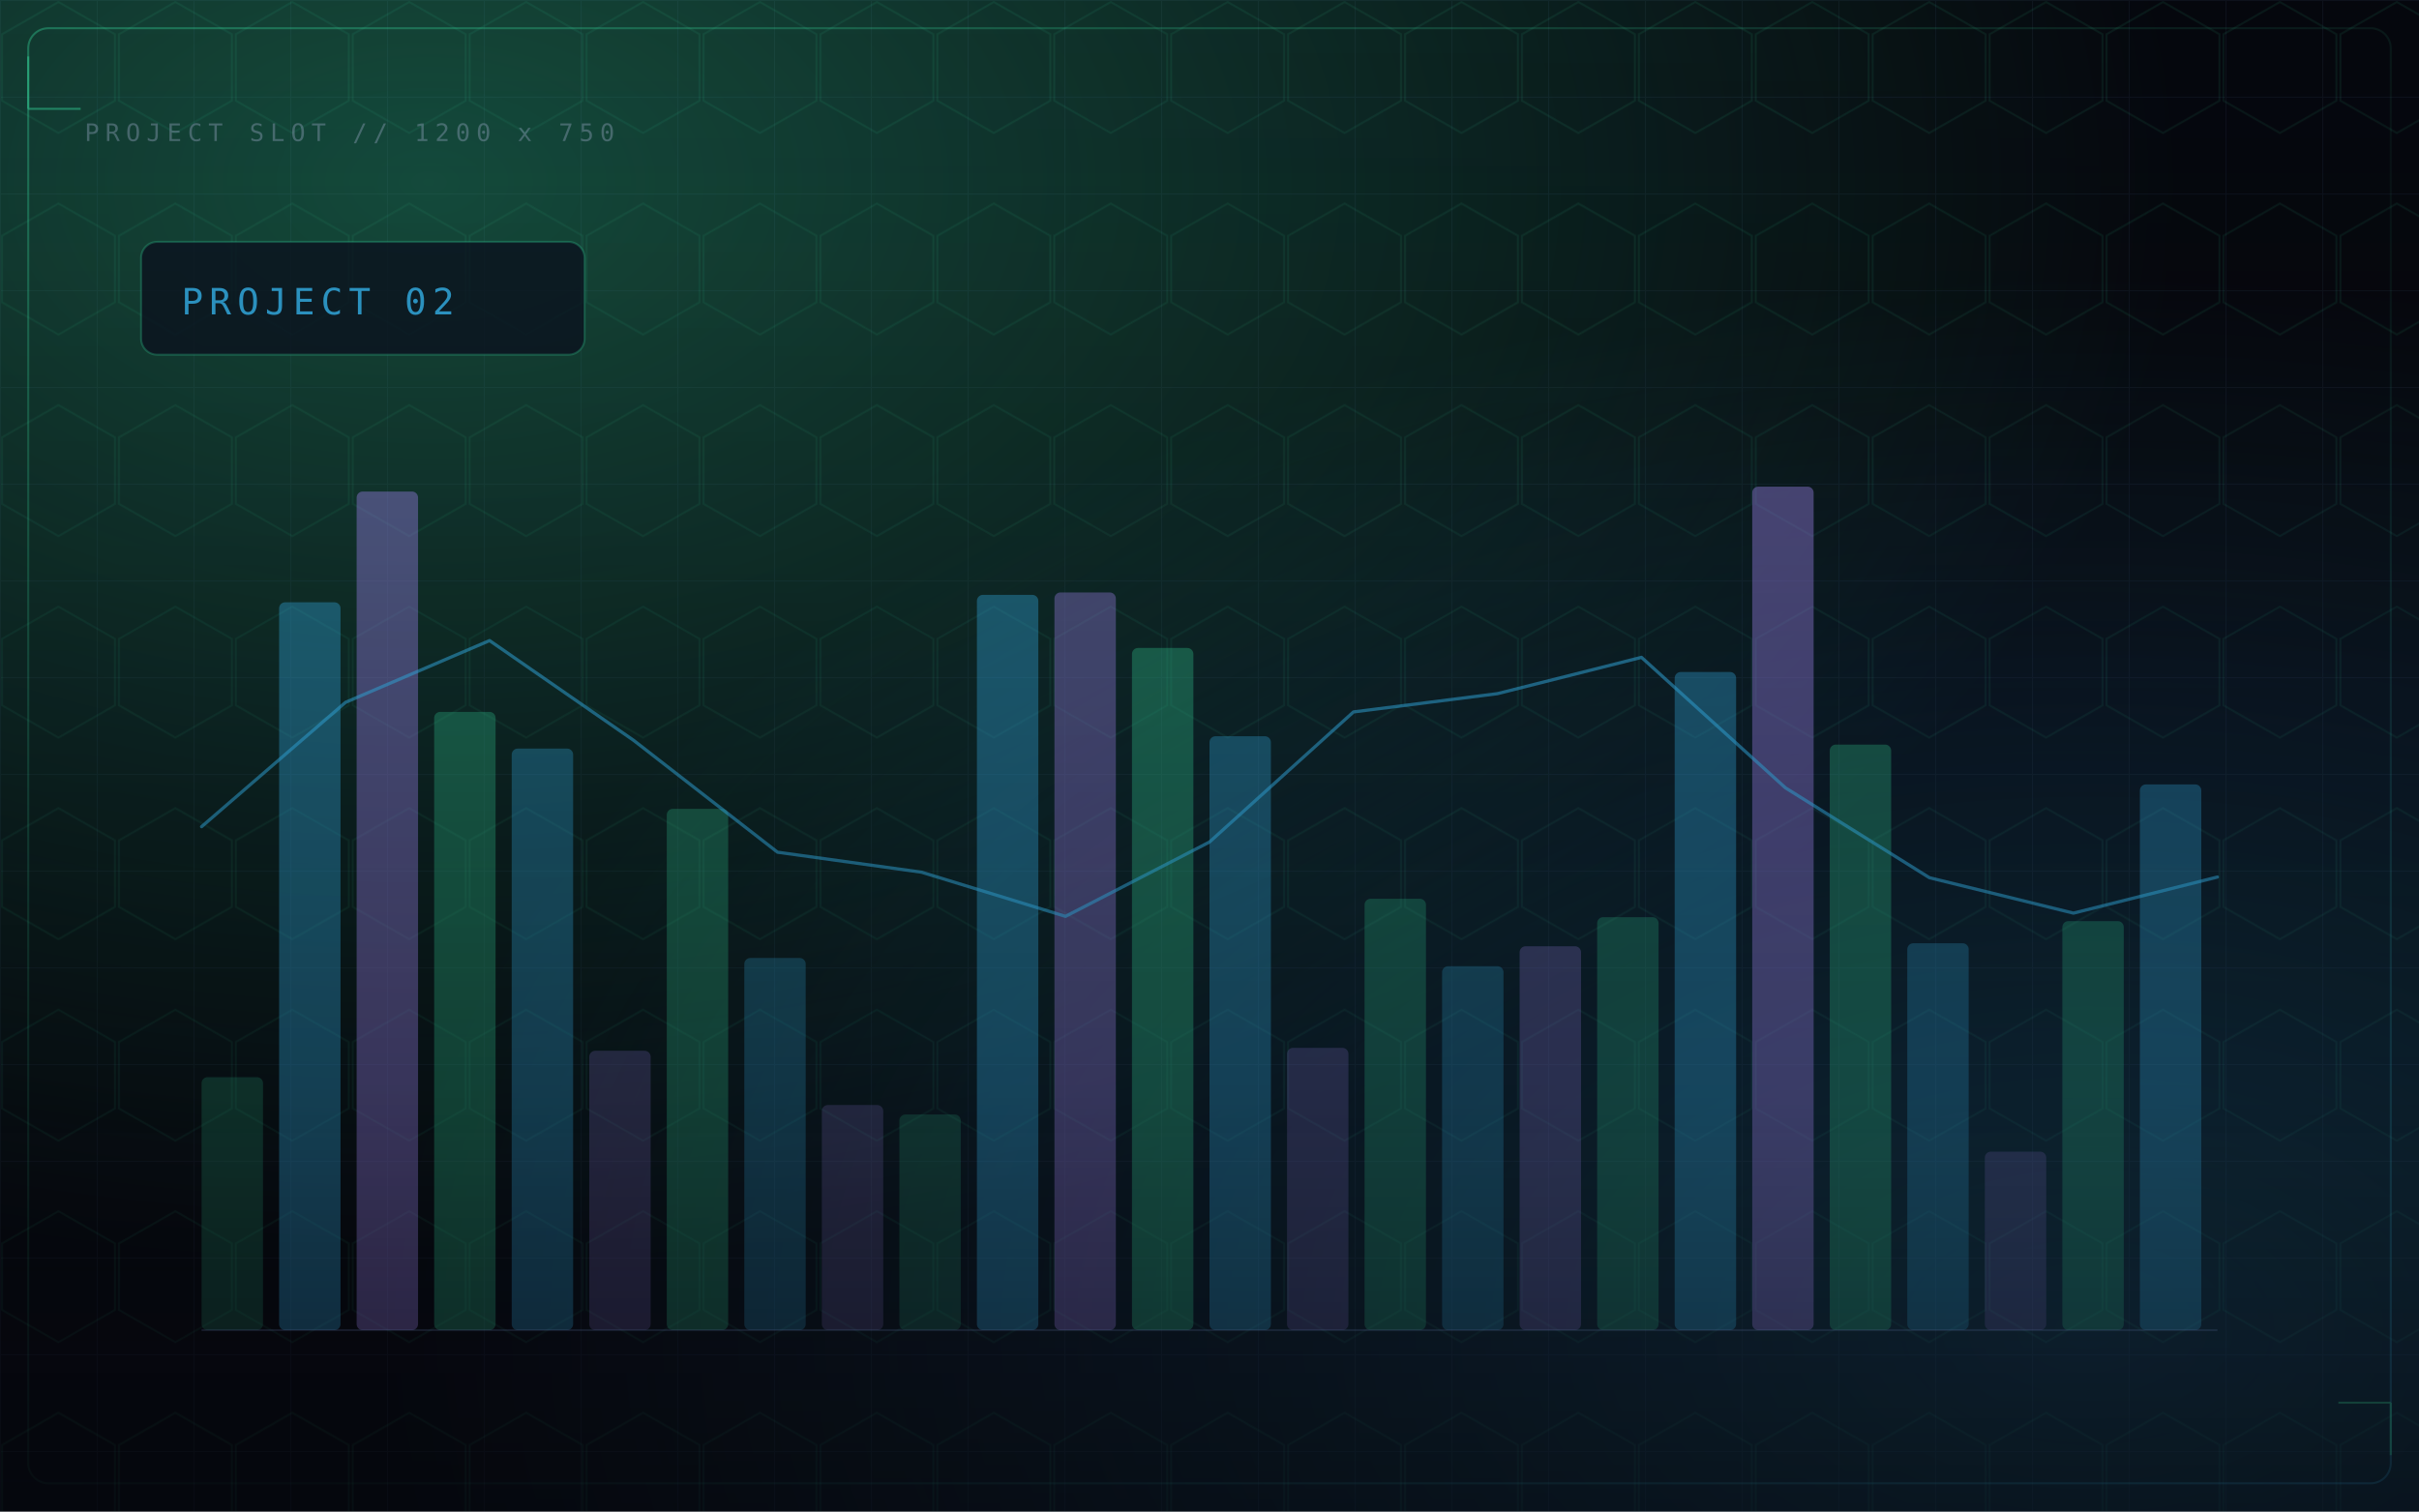
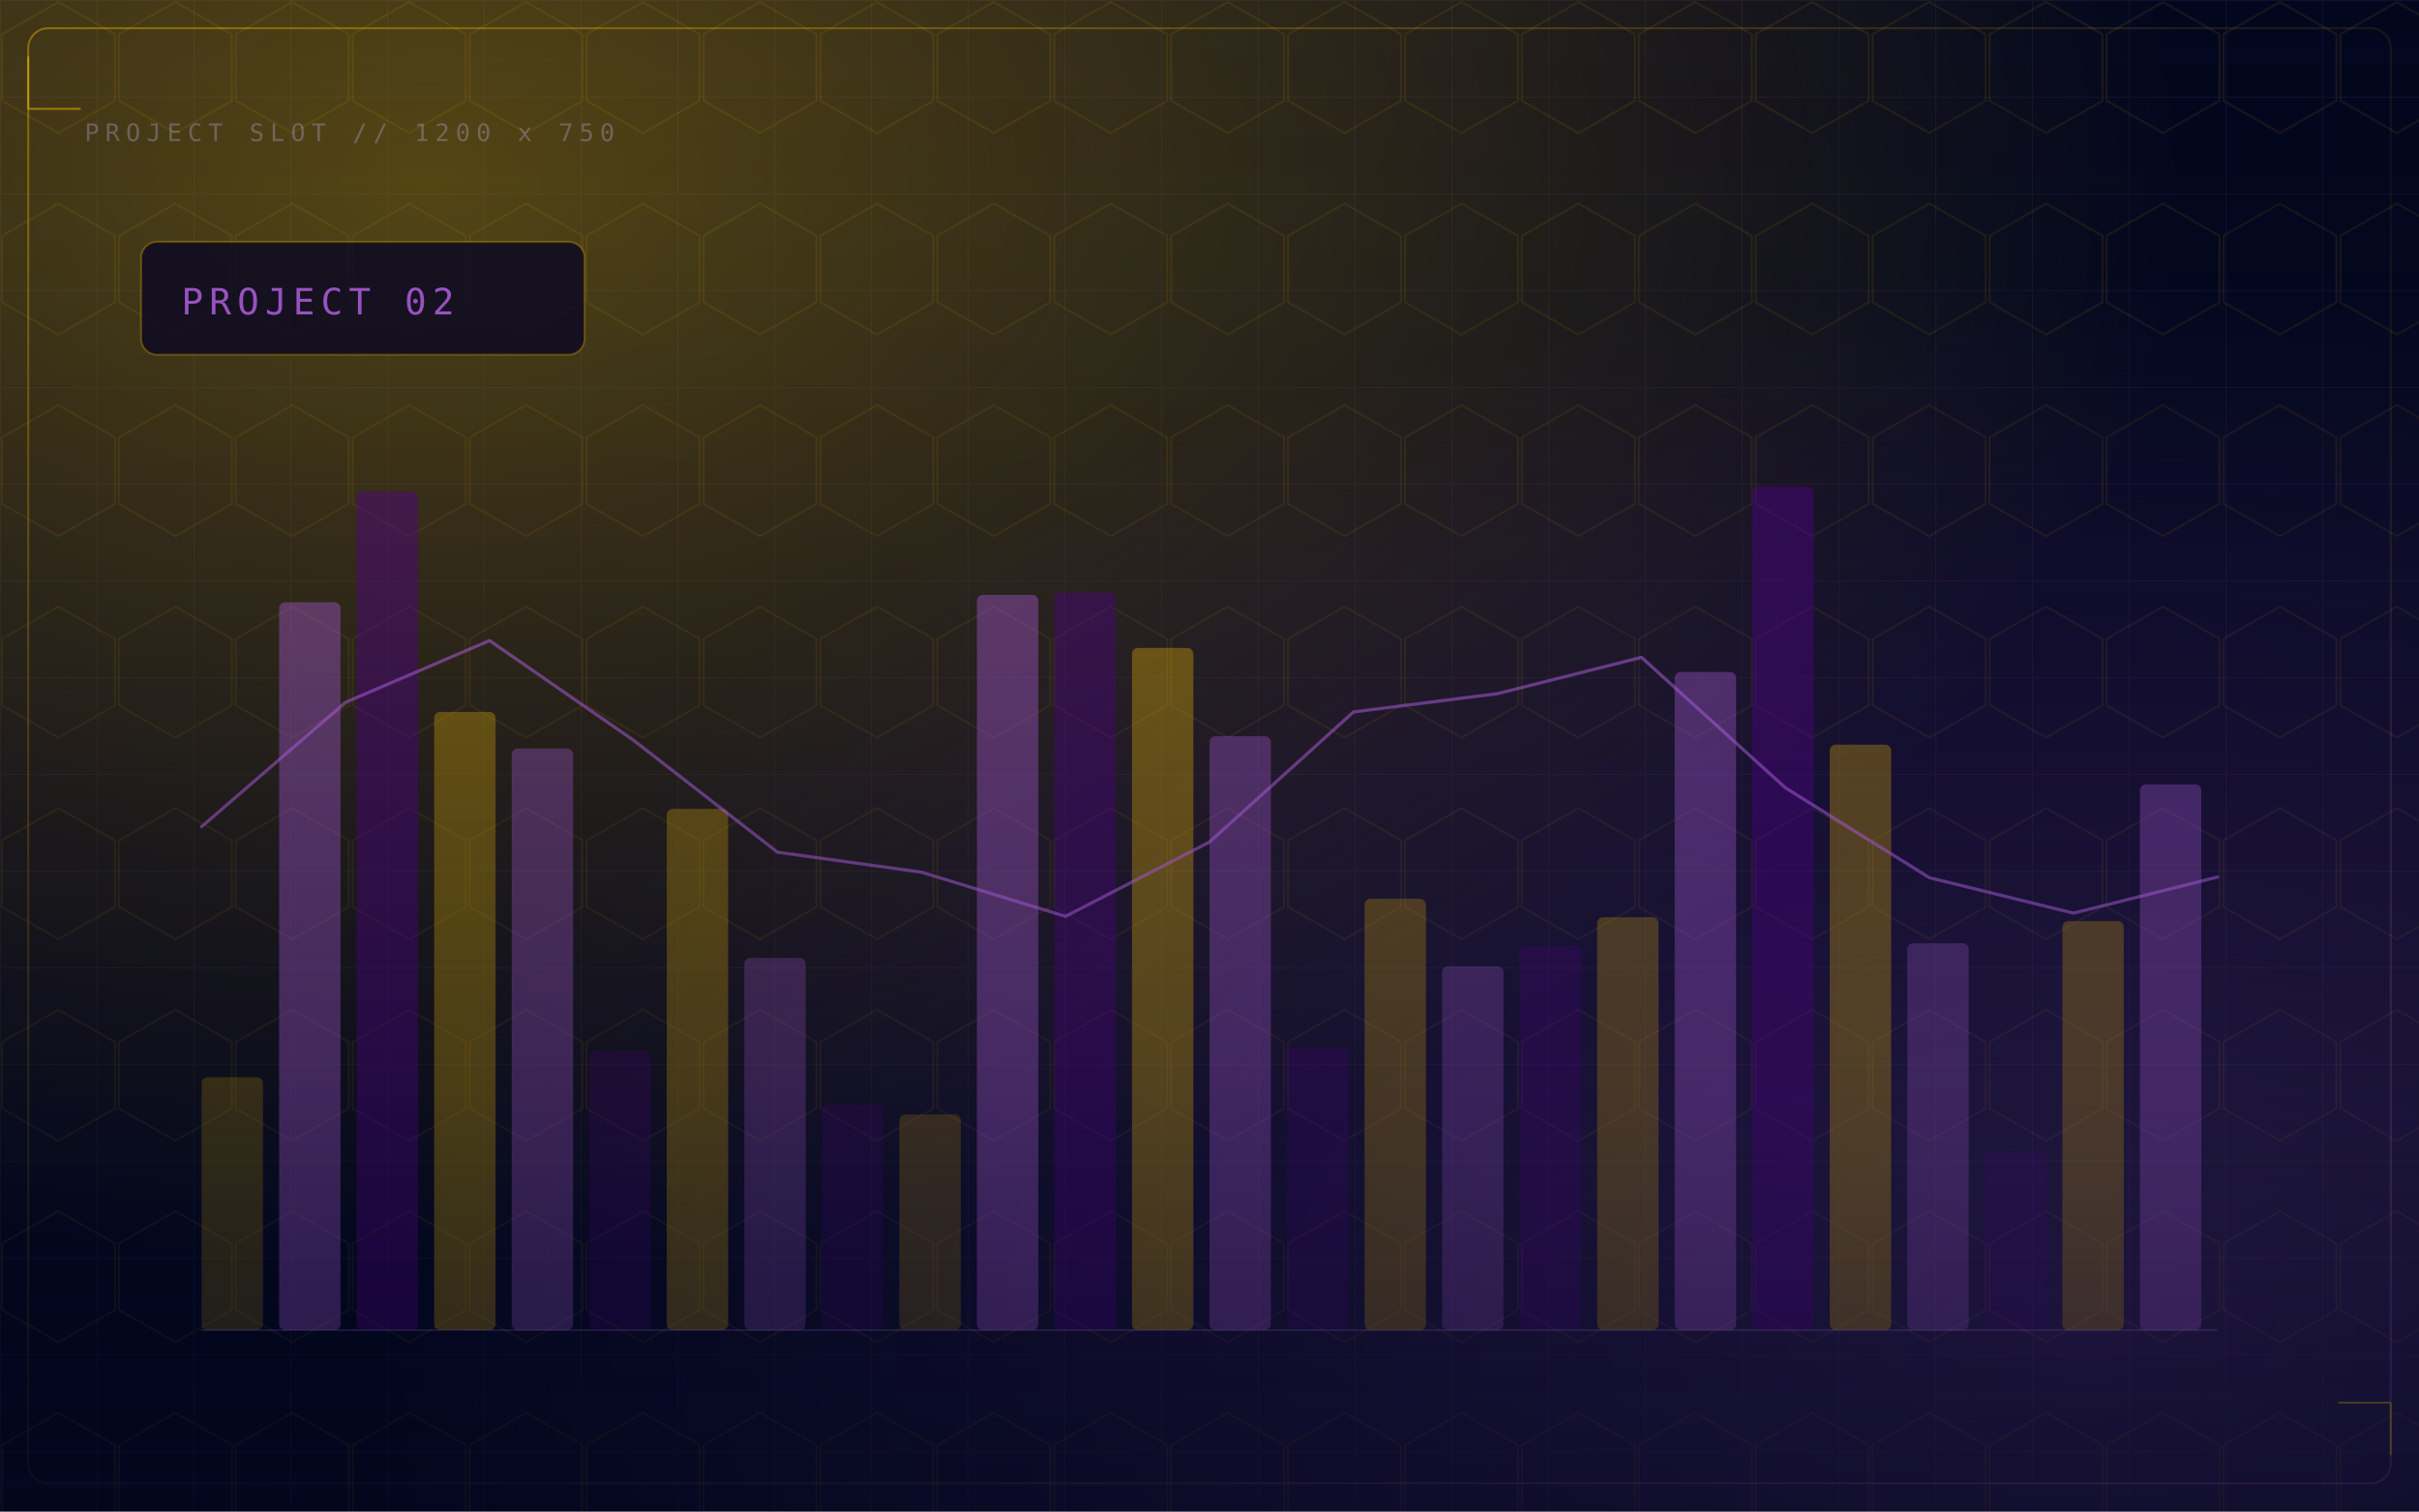
<svg xmlns="http://www.w3.org/2000/svg" viewBox="0 0 1200 750" width="1200" height="750" role="img" aria-label="Decorative project thumbnail">
  <defs>
    <radialGradient id="glowA" cx="18%" cy="12%" r="72%">
-       <stop offset="0" stop-color="#34d399" stop-opacity=".34" />
-       <stop offset="1" stop-color="#34d399" stop-opacity="0" />
+       <stop offset="0" stop-color="#fdc500" stop-opacity=".34" />
+       <stop offset="1" stop-color="#fdc500" stop-opacity="0" />
    </radialGradient>
    <radialGradient id="glowB" cx="86%" cy="88%" r="70%">
-       <stop offset="0" stop-color="#38bdf8" stop-opacity=".24" />
-       <stop offset="1" stop-color="#38bdf8" stop-opacity="0" />
+       <stop offset="0" stop-color="#c86bfa" stop-opacity=".24" />
+       <stop offset="1" stop-color="#c86bfa" stop-opacity="0" />
    </radialGradient>
    <linearGradient id="edge" x1="0" y1="0" x2="1" y2="1">
-       <stop offset="0" stop-color="#34d399" stop-opacity=".55" />
-       <stop offset=".55" stop-color="#34d399" stop-opacity=".08" />
-       <stop offset="1" stop-color="#38bdf8" stop-opacity=".4" />
+       <stop offset="0" stop-color="#fdc500" stop-opacity=".55" />
+       <stop offset=".55" stop-color="#fdc500" stop-opacity=".08" />
+       <stop offset="1" stop-color="#c86bfa" stop-opacity=".4" />
    </linearGradient>
    <pattern id="gridP" width="48" height="48" patternUnits="userSpaceOnUse">
-       <path d="M48 0H0v48" fill="none" stroke="#8fb4ff" stroke-opacity=".06" />
+       <path d="M48 0H0v48" fill="none" stroke="#c9a2ff" stroke-opacity=".06" />
    </pattern>
    <pattern id="hexP" width="58" height="100" patternUnits="userSpaceOnUse">
-       <path d="M29 1 57 17v33L29 66 1 50V17Z" fill="none" stroke="#34d399" stroke-opacity=".1" />
+       <path d="M29 1 57 17v33L29 66 1 50V17Z" fill="none" stroke="#fdc500" stroke-opacity=".1" />
    </pattern>
    <linearGradient id="fade" x1="0" y1="0" x2="0" y2="1">
-       <stop offset="0" stop-color="#05070d" stop-opacity="0" />
-       <stop offset=".72" stop-color="#05070d" stop-opacity=".45" />
-       <stop offset="1" stop-color="#05070d" stop-opacity=".92" />
+       <stop offset="0" stop-color="#03071e" stop-opacity="0" />
+       <stop offset=".72" stop-color="#03071e" stop-opacity=".45" />
+       <stop offset="1" stop-color="#03071e" stop-opacity=".92" />
    </linearGradient>
  </defs>
-   <rect width="1200" height="750" fill="#05070d" />
+   <rect width="1200" height="750" fill="#03071e" />
  <rect width="1200" height="750" fill="url(#gridP)" />
  <rect width="1200" height="750" fill="url(#hexP)" opacity=".85" />
  <rect width="1200" height="750" fill="url(#glowA)" />
  <rect width="1200" height="750" fill="url(#glowB)" />
  <rect x="14" y="14" width="1172" height="722" rx="10" fill="none" stroke="url(#edge)" stroke-opacity=".7" />
-   <g stroke="#34d399" stroke-opacity=".5" fill="none" stroke-width="1">
+   <g stroke="#fdc500" stroke-opacity=".5" fill="none" stroke-width="1">
    <path d="M14 54h26M14 54v-26M1186 696h-26M1186 696v26" />
  </g>
-   <rect x="100" y="534.48" width="30.46" height="125.52" rx="3" fill="#34d399" fill-opacity="0.24" />
-   <rect x="138.46" y="298.85" width="30.46" height="361.15" rx="3" fill="#38bdf8" fill-opacity="0.4" />
-   <rect x="176.92" y="243.89" width="30.46" height="416.11" rx="3" fill="#a78bfa" fill-opacity="0.44" />
-   <rect x="215.38" y="353.24" width="30.46" height="306.76" rx="3" fill="#34d399" fill-opacity="0.36" />
-   <rect x="253.85" y="371.43" width="30.46" height="288.57" rx="3" fill="#38bdf8" fill-opacity="0.35" />
-   <rect x="292.31" y="521.39" width="30.46" height="138.61" rx="3" fill="#a78bfa" fill-opacity="0.25" />
-   <rect x="330.77" y="401.34" width="30.46" height="258.66" rx="3" fill="#34d399" fill-opacity="0.33" />
-   <rect x="369.23" y="475.34" width="30.46" height="184.66" rx="3" fill="#38bdf8" fill-opacity="0.28" />
-   <rect x="407.69" y="548.3" width="30.46" height="111.7" rx="3" fill="#a78bfa" fill-opacity="0.23" />
-   <rect x="446.15" y="553" width="30.46" height="107" rx="3" fill="#34d399" fill-opacity="0.23" />
-   <rect x="484.62" y="295.16" width="30.46" height="364.84" rx="3" fill="#38bdf8" fill-opacity="0.4" />
-   <rect x="523.08" y="293.97" width="30.46" height="366.03" rx="3" fill="#a78bfa" fill-opacity="0.4" />
-   <rect x="561.54" y="321.52" width="30.46" height="338.48" rx="3" fill="#34d399" fill-opacity="0.39" />
-   <rect x="600" y="365.31" width="30.46" height="294.69" rx="3" fill="#38bdf8" fill-opacity="0.36" />
-   <rect x="638.46" y="519.93" width="30.46" height="140.07" rx="3" fill="#a78bfa" fill-opacity="0.25" />
-   <rect x="676.92" y="445.96" width="30.46" height="214.04" rx="3" fill="#34d399" fill-opacity="0.3" />
-   <rect x="715.38" y="479.42" width="30.46" height="180.58" rx="3" fill="#38bdf8" fill-opacity="0.28" />
-   <rect x="753.85" y="469.52" width="30.46" height="190.48" rx="3" fill="#a78bfa" fill-opacity="0.29" />
-   <rect x="792.31" y="455.09" width="30.46" height="204.91" rx="3" fill="#34d399" fill-opacity="0.3" />
-   <rect x="830.77" y="333.44" width="30.46" height="326.56" rx="3" fill="#38bdf8" fill-opacity="0.38" />
-   <rect x="869.23" y="241.47" width="30.46" height="418.53" rx="3" fill="#a78bfa" fill-opacity="0.44" />
-   <rect x="907.69" y="369.46" width="30.46" height="290.54" rx="3" fill="#34d399" fill-opacity="0.35" />
-   <rect x="946.15" y="468.03" width="30.46" height="191.97" rx="3" fill="#38bdf8" fill-opacity="0.29" />
-   <rect x="984.62" y="571.44" width="30.46" height="88.56" rx="3" fill="#a78bfa" fill-opacity="0.22" />
-   <rect x="1023.08" y="457.04" width="30.46" height="202.96" rx="3" fill="#34d399" fill-opacity="0.3" />
-   <rect x="1061.54" y="389.22" width="30.46" height="270.78" rx="3" fill="#38bdf8" fill-opacity="0.34" />
-   <path d="M100 660h1000" stroke="#8fb4ff" stroke-opacity=".22" fill="none" />
-   <path d="M100 410.19 L171.43 348.48 L242.86 317.85 L314.29 367.33 L385.71 422.86 L457.14 432.77 L528.57 454.69 L600 417.8 L671.43 353.25 L742.86 344.18 L814.29 326.17 L885.71 390.92 L957.14 435.51 L1028.57 453.09 L1100 435.18" fill="none" stroke="#38bdf8" stroke-opacity=".55" stroke-width="1.6" stroke-linecap="round" stroke-linejoin="round" />
-   <rect x="70" y="120" width="220" height="56" rx="8" fill="#0b1220" fill-opacity=".8" stroke="#34d399" stroke-opacity=".3" />
-   <text x="90" y="156" font-family="ui-monospace, SFMono-Regular, Menlo, Consolas, monospace" font-size="18" letter-spacing="3" fill="#38bdf8" fill-opacity="0.8" text-anchor="start">PROJECT 02</text>
+   <rect x="100" y="534.48" width="30.46" height="125.52" rx="3" fill="#fdc500" fill-opacity="0.24" />
+   <rect x="138.46" y="298.85" width="30.46" height="361.15" rx="3" fill="#c86bfa" fill-opacity="0.4" />
+   <rect x="176.92" y="243.89" width="30.46" height="416.11" rx="3" fill="#5c0099" fill-opacity="0.44" />
+   <rect x="215.38" y="353.24" width="30.46" height="306.76" rx="3" fill="#fdc500" fill-opacity="0.36" />
+   <rect x="253.85" y="371.43" width="30.46" height="288.57" rx="3" fill="#c86bfa" fill-opacity="0.35" />
+   <rect x="292.31" y="521.39" width="30.46" height="138.61" rx="3" fill="#5c0099" fill-opacity="0.25" />
+   <rect x="330.77" y="401.34" width="30.46" height="258.66" rx="3" fill="#fdc500" fill-opacity="0.33" />
+   <rect x="369.23" y="475.34" width="30.46" height="184.66" rx="3" fill="#c86bfa" fill-opacity="0.28" />
+   <rect x="407.69" y="548.3" width="30.46" height="111.7" rx="3" fill="#5c0099" fill-opacity="0.23" />
+   <rect x="446.15" y="553" width="30.46" height="107" rx="3" fill="#fdc500" fill-opacity="0.23" />
+   <rect x="484.62" y="295.16" width="30.46" height="364.84" rx="3" fill="#c86bfa" fill-opacity="0.4" />
+   <rect x="523.08" y="293.97" width="30.46" height="366.03" rx="3" fill="#5c0099" fill-opacity="0.4" />
+   <rect x="561.54" y="321.52" width="30.46" height="338.48" rx="3" fill="#fdc500" fill-opacity="0.39" />
+   <rect x="600" y="365.31" width="30.46" height="294.69" rx="3" fill="#c86bfa" fill-opacity="0.36" />
+   <rect x="638.46" y="519.93" width="30.46" height="140.07" rx="3" fill="#5c0099" fill-opacity="0.25" />
+   <rect x="676.92" y="445.96" width="30.46" height="214.04" rx="3" fill="#fdc500" fill-opacity="0.3" />
+   <rect x="715.38" y="479.42" width="30.46" height="180.58" rx="3" fill="#c86bfa" fill-opacity="0.28" />
+   <rect x="753.85" y="469.52" width="30.46" height="190.48" rx="3" fill="#5c0099" fill-opacity="0.29" />
+   <rect x="792.31" y="455.09" width="30.46" height="204.91" rx="3" fill="#fdc500" fill-opacity="0.3" />
+   <rect x="830.77" y="333.44" width="30.46" height="326.56" rx="3" fill="#c86bfa" fill-opacity="0.38" />
+   <rect x="869.23" y="241.47" width="30.46" height="418.53" rx="3" fill="#5c0099" fill-opacity="0.44" />
+   <rect x="907.69" y="369.46" width="30.46" height="290.54" rx="3" fill="#fdc500" fill-opacity="0.35" />
+   <rect x="946.15" y="468.03" width="30.46" height="191.97" rx="3" fill="#c86bfa" fill-opacity="0.29" />
+   <rect x="984.62" y="571.44" width="30.46" height="88.56" rx="3" fill="#5c0099" fill-opacity="0.22" />
+   <rect x="1023.08" y="457.04" width="30.46" height="202.96" rx="3" fill="#fdc500" fill-opacity="0.3" />
+   <rect x="1061.54" y="389.22" width="30.46" height="270.78" rx="3" fill="#c86bfa" fill-opacity="0.34" />
+   <path d="M100 660h1000" stroke="#c9a2ff" stroke-opacity=".22" fill="none" />
+   <path d="M100 410.19 L171.43 348.48 L242.86 317.85 L314.29 367.33 L385.71 422.86 L457.14 432.77 L528.57 454.69 L600 417.8 L671.43 353.25 L742.86 344.18 L814.29 326.17 L885.71 390.92 L957.14 435.51 L1028.57 453.09 L1100 435.18" fill="none" stroke="#c86bfa" stroke-opacity=".55" stroke-width="1.6" stroke-linecap="round" stroke-linejoin="round" />
+   <rect x="70" y="120" width="220" height="56" rx="8" fill="#0b0522" fill-opacity=".8" stroke="#fdc500" stroke-opacity=".3" />
+   <text x="90" y="156" font-family="ui-monospace, SFMono-Regular, Menlo, Consolas, monospace" font-size="18" letter-spacing="3" fill="#c86bfa" fill-opacity="0.8" text-anchor="start">PROJECT 02</text>
  <rect width="1200" height="750" fill="url(#fade)" opacity=".65" />
-   <text x="42" y="70" font-family="ui-monospace, SFMono-Regular, Menlo, Consolas, monospace" font-size="12" letter-spacing="3" fill="#93a4bf" fill-opacity="0.4" text-anchor="start">PROJECT SLOT // 1200 x 750</text>
+   <text x="42" y="70" font-family="ui-monospace, SFMono-Regular, Menlo, Consolas, monospace" font-size="12" letter-spacing="3" fill="#a89ec6" fill-opacity="0.4" text-anchor="start">PROJECT SLOT // 1200 x 750</text>
</svg>
